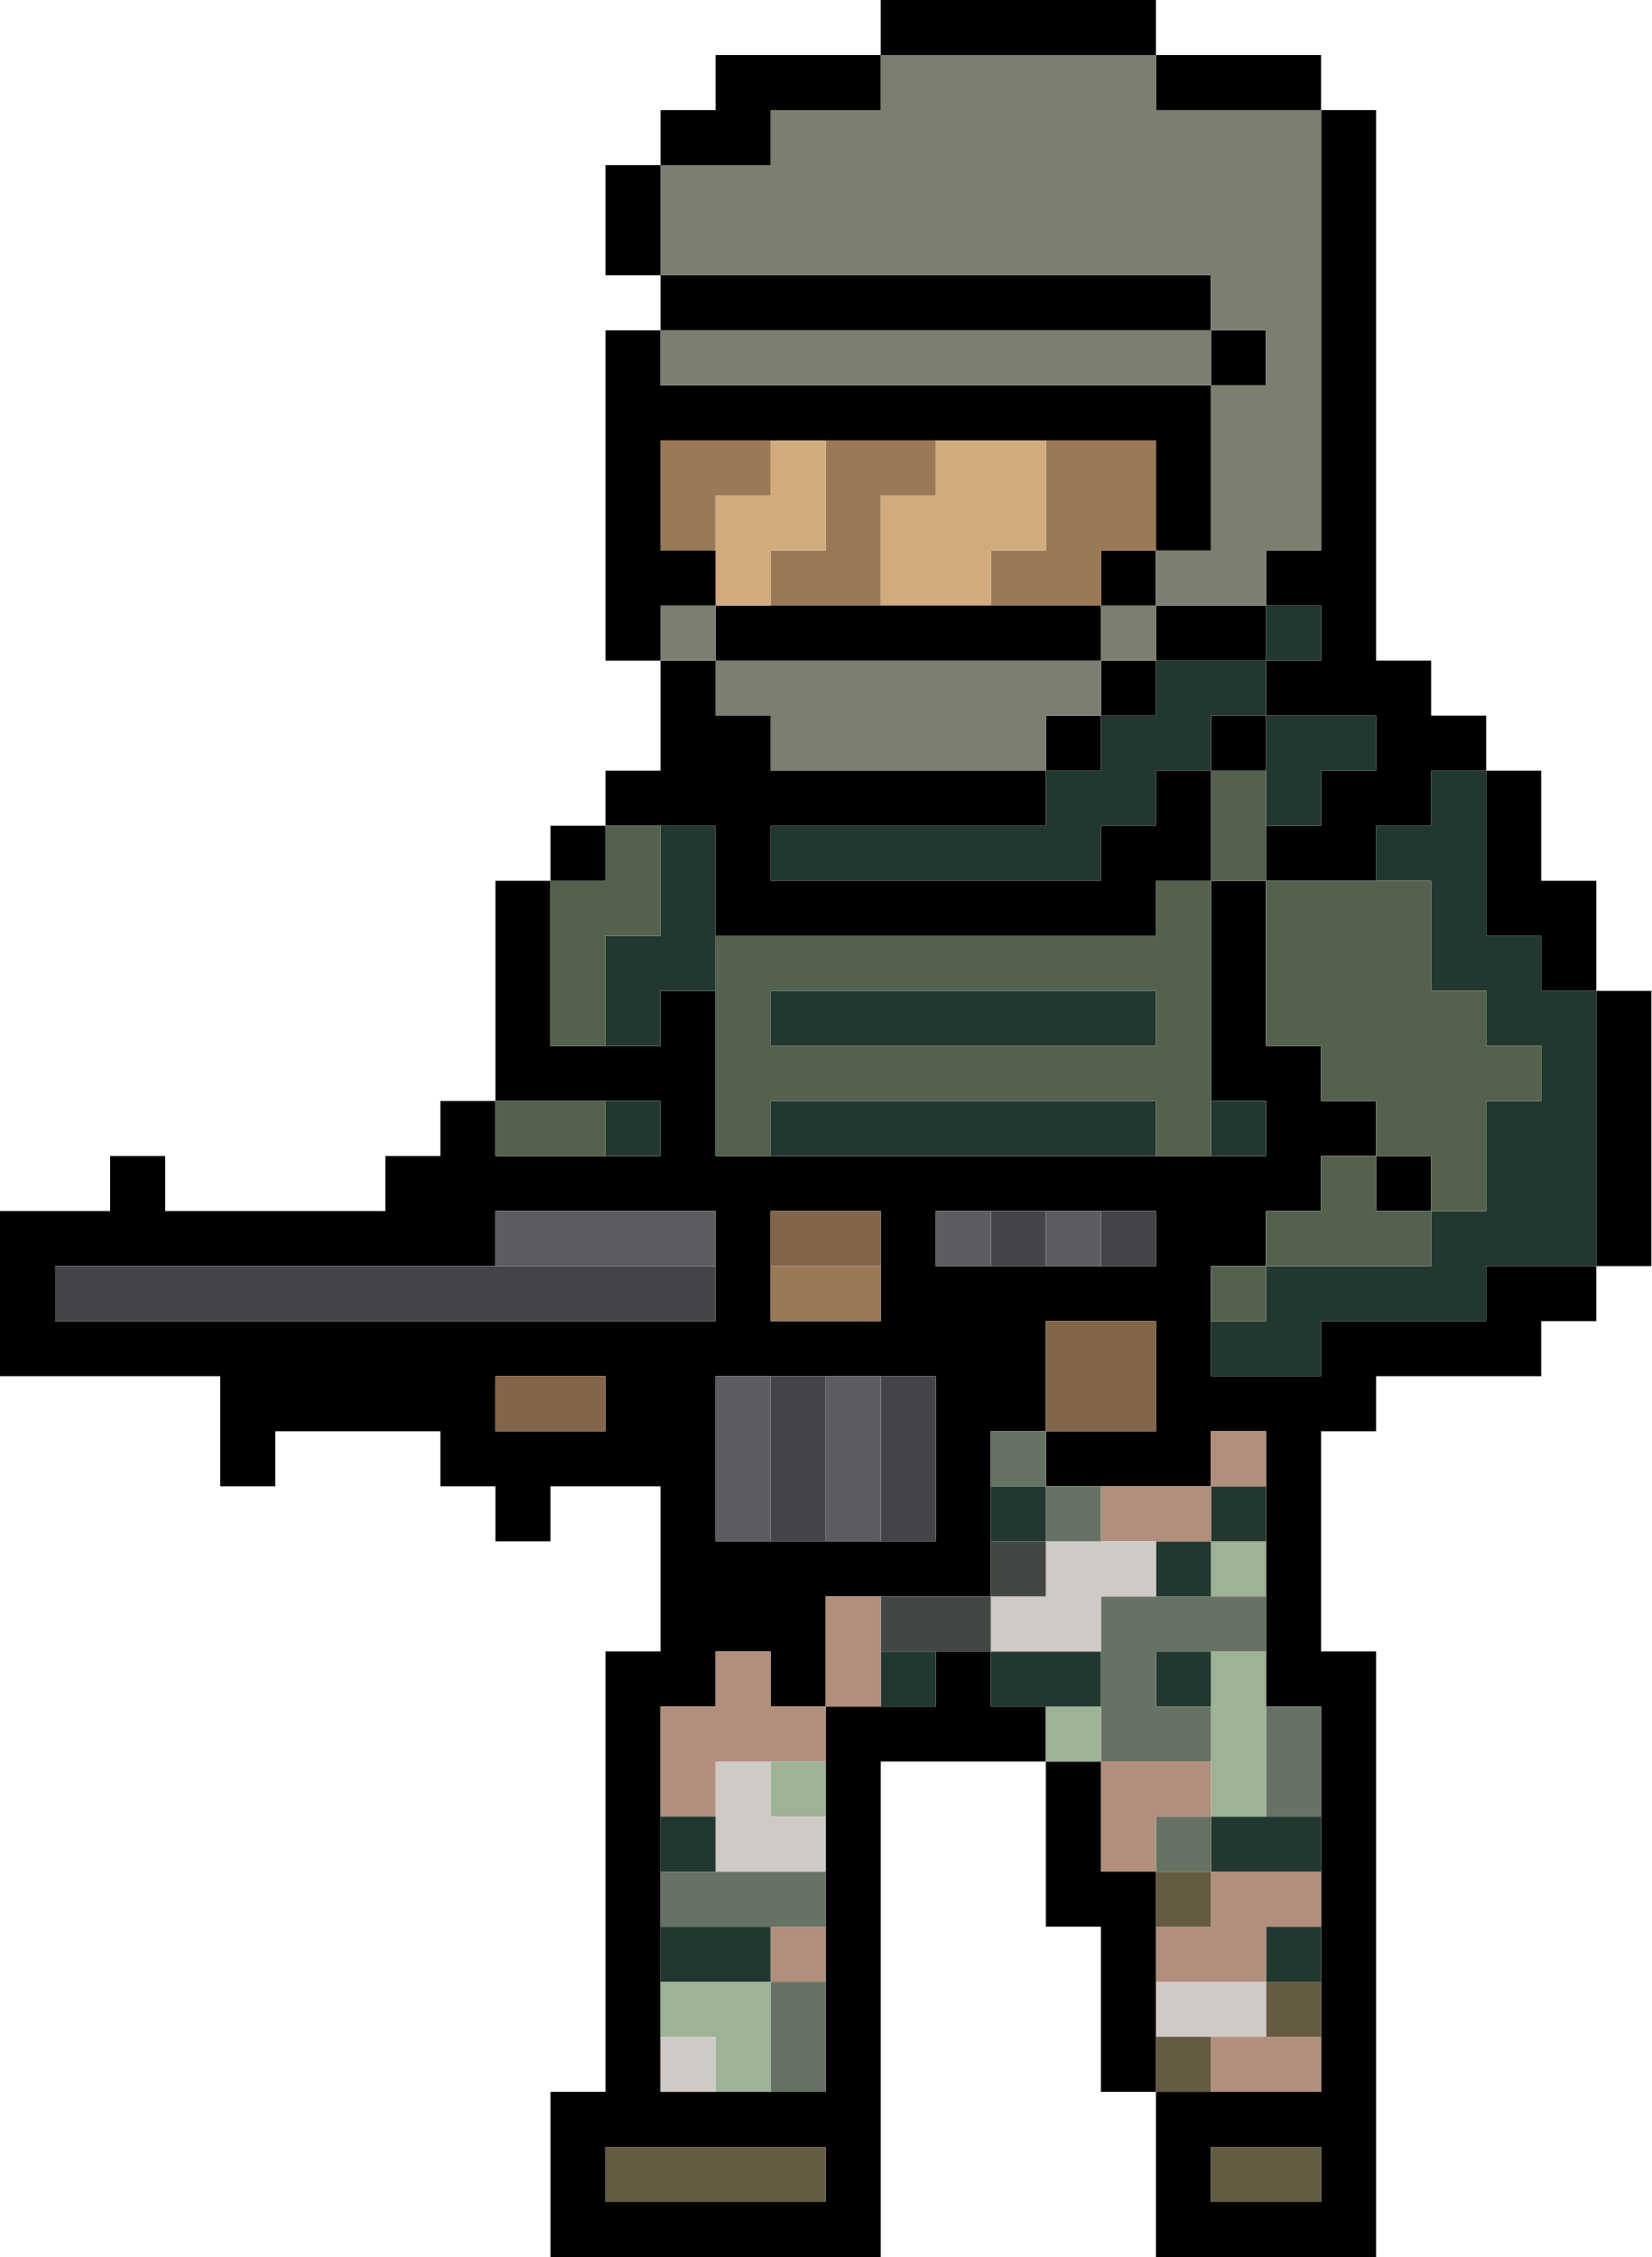
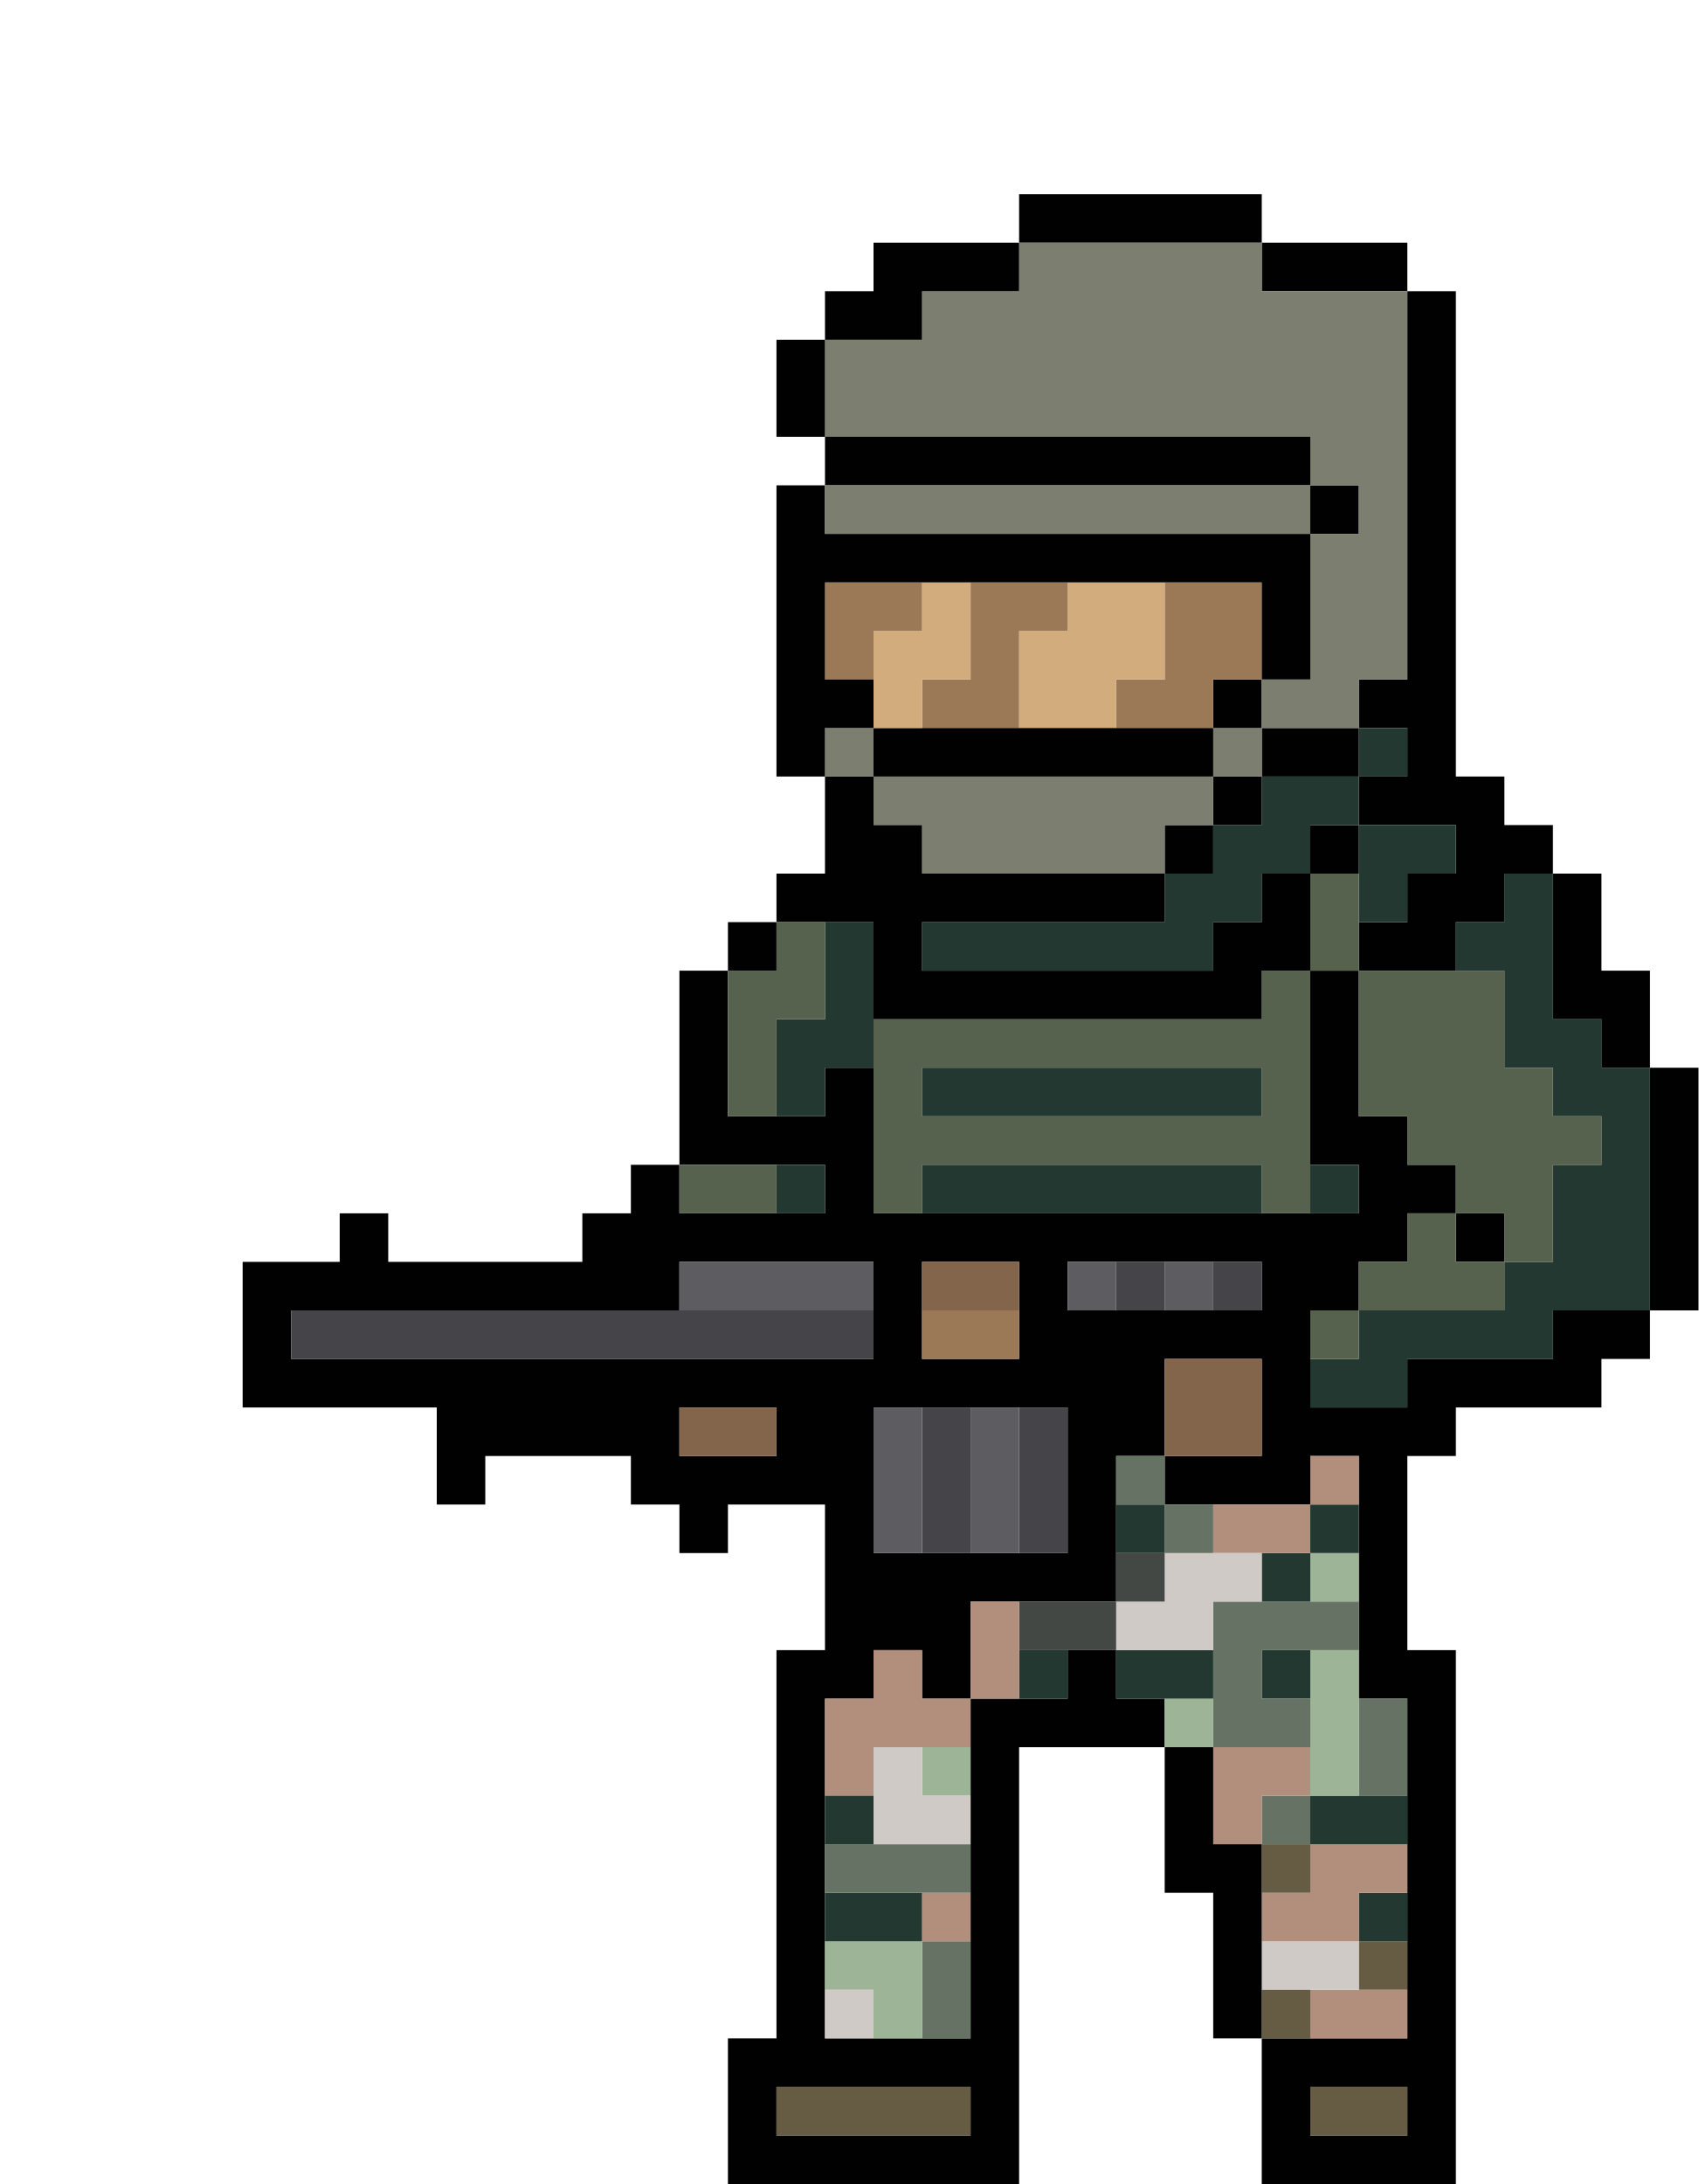
- <svg xmlns="http://www.w3.org/2000/svg" id="Layer_1" data-name="Layer 1" viewBox="0 0 60 82">
+ <svg xmlns="http://www.w3.org/2000/svg" id="Layer_1" data-name="Layer 1" viewBox="0 0 70 90">
  <defs>
    <style>
      .cls-1 {
-         fill: #9cb396;
+         fill: #cfcac6;
      }

      .cls-2 {
-         fill: #cfcac6;
+         fill: #9db497;
      }

      .cls-3 {
-         fill: #21372f;
+         fill: #d3ac7e;
      }

      .cls-4 {
-         fill: #d2ab7d;
+         fill: #9b7957;
      }

      .cls-5 {
-         fill: #54624d;
+         fill: #83654b;
      }

      .cls-6 {
-         fill: #434743;
+         fill: #b28f7d;
      }

      .cls-7 {
+         fill: #665b43;
+       }
+ 
+       .cls-8 {
        fill: #7c7e70;
      }

-       .cls-8 {
-         fill: #667263;
-       }
- 
      .cls-9 {
-         fill: #655a42;
+         fill: #5d5d61;
      }

      .cls-10 {
-         fill: #444448;
+         fill: #223830;
      }

      .cls-11 {
-         fill: #83654a;
+         fill: #454549;
      }

      .cls-12 {
-         fill: #5d5c61;
+         fill: #56624d;
      }

      .cls-13 {
-         fill: #b28e7c;
+         fill: #010101;
      }

      .cls-14 {
-         fill: #9b7856;
+         fill: #444844;
+       }
+ 
+       .cls-15 {
+         fill: #667364;
      }
    </style>
  </defs>
-   <polygon points="58 36 58 38 58 40 58 42 58 44 58 46 60 46 60 44 60 42 60 40 60 38 60 36 58 36" />
-   <polygon class="cls-3" points="58 42 58 40 58 38 58 36 56 36 56 34 54 34 54 32 54 30 54 28 52 28 52 30 50 30 50 32 52 32 52 34 52 36 54 36 54 38 56 38 56 40 54 40 54 42 54 44 52 44 52 46 50 46 48 46 46 46 46 48 44 48 44 50 46 50 48 50 48 48 50 48 52 48 54 48 54 46 56 46 58 46 58 44 58 42" />
-   <path d="M54,46v2h-6v2h-4v-4h2v-2h2v-2h2v-2h-2v-2h-2v-6h-2v8h2v2h-20v-6h-2v2h-4v-6h-2v8h6v2h-6v-2h-2v2h-2v2H6v-2h-2v2H0v6h8v4h2v-2h6v2h2v2h2v-2h4v6h-2v16h-2v6h12v-18h6v-2h-2v-2h-2v2h-4v14h-6v-14h2v-2h2v2h2v-4h6v-6h2v-4h4v4h-4v2h6v-2h2v10h2v14h-6v6h8v-22h-2v-8h2v-2h6v-2h2v-2h-4ZM26,78h4v2h-8v-2h4ZM30,44h2v4h-4v-4h2ZM6,48H2v-2h16v-2h8v4H6ZM20,52h-2v-2h4v2h-2ZM34,54v2h-8v-6h8v4ZM40,46h-6v-2h8v2h-2ZM48,80h-4v-2h4v2Z" />
-   <polygon points="54 32 54 34 56 34 56 36 58 36 58 34 58 32 56 32 56 30 56 28 54 28 54 30 54 32" />
-   <rect x="50" y="42" width="2" height="2" />
-   <polygon class="cls-5" points="50 42 48 42 48 44 46 44 46 46 48 46 50 46 52 46 52 44 50 44 50 42" />
-   <polygon points="48 8 48 10 48 12 48 14 48 16 48 18 48 20 46 20 46 22 48 22 48 24 46 24 46 26 48 26 50 26 50 28 48 28 48 30 46 30 46 32 48 32 50 32 50 30 52 30 52 28 54 28 54 26 52 26 52 24 50 24 50 22 50 20 50 18 50 16 50 14 50 12 50 10 50 8 50 6 50 4 48 4 48 6 48 8" />
-   <rect class="cls-9" x="46" y="72" width="2" height="2" />
-   <rect class="cls-3" x="46" y="70" width="2" height="2" />
-   <polygon class="cls-8" points="46 66 48 66 48 64 48 62 46 62 46 64 46 66" />
-   <polygon class="cls-5" points="46 32 46 34 46 36 46 38 48 38 48 40 50 40 50 42 52 42 52 44 54 44 54 42 54 40 56 40 56 38 54 38 54 36 52 36 52 34 52 32 50 32 48 32 46 32" />
-   <polygon class="cls-3" points="46 30 48 30 48 28 50 28 50 26 48 26 46 26 46 28 46 30" />
-   <rect class="cls-3" x="46" y="22" width="2" height="2" />
-   <polygon class="cls-9" points="44 78 44 80 46 80 48 80 48 78 46 78 44 78" />
-   <polygon class="cls-13" points="44 74 44 76 46 76 48 76 48 74 46 74 44 74" />
-   <polygon class="cls-2" points="46 72 44 72 42 72 42 74 44 74 46 74 46 72" />
-   <polygon class="cls-13" points="44 68 44 70 42 70 42 72 44 72 46 72 46 70 48 70 48 68 46 68 44 68" />
-   <polygon class="cls-3" points="44 66 44 68 46 68 48 68 48 66 46 66 44 66" />
-   <polygon class="cls-1" points="44 62 44 64 44 66 46 66 46 64 46 62 46 60 44 60 44 62" />
-   <rect class="cls-1" x="44" y="56" width="2" height="2" />
-   <rect class="cls-3" x="44" y="54" width="2" height="2" />
-   <rect class="cls-13" x="44" y="52" width="2" height="2" />
-   <rect class="cls-5" x="44" y="46" width="2" height="2" />
-   <rect class="cls-3" x="44" y="40" width="2" height="2" />
-   <polygon class="cls-5" points="46 28 44 28 44 30 44 32 46 32 46 30 46 28" />
-   <rect x="44" y="26" width="2" height="2" />
-   <polygon class="cls-3" points="46 26 46 24 44 24 42 24 42 26 40 26 40 28 38 28 38 30 36 30 34 30 32 30 30 30 28 30 28 32 30 32 32 32 34 32 36 32 38 32 40 32 40 30 42 30 42 28 44 28 44 26 46 26" />
-   <rect x="44" y="12" width="2" height="2" />
-   <rect class="cls-9" x="42" y="74" width="2" height="2" />
-   <rect class="cls-9" x="42" y="68" width="2" height="2" />
-   <rect class="cls-8" x="42" y="66" width="2" height="2" />
-   <polygon class="cls-13" points="44 66 44 64 42 64 40 64 40 66 40 68 42 68 42 66 44 66" />
-   <rect class="cls-3" x="42" y="60" width="2" height="2" />
-   <polygon class="cls-8" points="42 58 40 58 40 60 40 62 40 64 42 64 44 64 44 62 42 62 42 60 44 60 46 60 46 58 44 58 42 58" />
-   <rect class="cls-3" x="42" y="56" width="2" height="2" />
-   <path class="cls-5" d="M42,34h-16v8h2v-2h14v2h2v-10h-2v2ZM42,38h-14v-2h14v2Z" />
-   <polygon points="44 24 46 24 46 22 44 22 42 22 42 24 44 24" />
-   <polygon points="44 4 46 4 48 4 48 2 46 2 44 2 42 2 42 4 44 4" />
-   <polygon points="42 72 42 70 42 68 40 68 40 66 40 64 38 64 38 66 38 68 38 70 40 70 40 72 40 74 40 76 42 76 42 74 42 72" />
-   <polygon class="cls-13" points="42 56 44 56 44 54 42 54 40 54 40 56 42 56" />
-   <polygon class="cls-11" points="42 52 42 50 42 48 40 48 38 48 38 50 38 52 40 52 42 52" />
-   <rect class="cls-10" x="40" y="44" width="2" height="2" />
-   <polygon class="cls-3" points="40 40 38 40 36 40 34 40 32 40 30 40 28 40 28 42 30 42 32 42 34 42 36 42 38 42 40 42 42 42 42 40 40 40" />
-   <rect x="40" y="24" width="2" height="2" />
-   <rect class="cls-7" x="40" y="22" width="2" height="2" />
-   <rect x="40" y="20" width="2" height="2" />
-   <rect class="cls-1" x="38" y="62" width="2" height="2" />
-   <polygon class="cls-3" points="40 60 38 60 36 60 36 62 38 62 40 62 40 60" />
-   <polygon class="cls-2" points="40 60 40 58 42 58 42 56 40 56 38 56 38 58 36 58 36 60 38 60 40 60" />
-   <rect class="cls-8" x="38" y="54" width="2" height="2" />
-   <rect class="cls-12" x="38" y="44" width="2" height="2" />
-   <polygon class="cls-3" points="38 36 36 36 34 36 32 36 30 36 28 36 28 38 30 38 32 38 34 38 36 38 38 38 40 38 42 38 42 36 40 36 38 36" />
-   <rect x="38" y="26" width="2" height="2" />
-   <polygon class="cls-7" points="40 26 40 24 38 24 36 24 34 24 32 24 30 24 28 24 26 24 26 26 28 26 28 28 30 28 32 28 34 28 36 28 38 28 38 26 40 26" />
-   <polygon class="cls-14" points="38 20 36 20 36 22 38 22 40 22 40 20 42 20 42 18 42 16 40 16 38 16 38 18 38 20" />
-   <rect class="cls-6" x="36" y="56" width="2" height="2" />
-   <rect class="cls-3" x="36" y="54" width="2" height="2" />
-   <rect class="cls-8" x="36" y="52" width="2" height="2" />
-   <rect class="cls-10" x="36" y="44" width="2" height="2" />
-   <polygon class="cls-6" points="34 58 32 58 32 60 34 60 36 60 36 58 34 58" />
-   <rect class="cls-12" x="34" y="44" width="2" height="2" />
-   <polygon points="36 2 38 2 40 2 42 2 42 0 40 0 38 0 36 0 34 0 32 0 32 2 34 2 36 2" />
-   <rect class="cls-3" x="32" y="60" width="2" height="2" />
-   <polygon class="cls-10" points="32 50 32 52 32 54 32 56 34 56 34 54 34 52 34 50 32 50" />
-   <polygon class="cls-4" points="32 18 32 20 32 22 34 22 36 22 36 20 38 20 38 18 38 16 36 16 34 16 34 18 32 18" />
-   <polygon class="cls-13" points="32 58 30 58 30 60 30 62 32 62 32 60 32 58" />
-   <polygon class="cls-12" points="32 52 32 50 30 50 30 52 30 54 30 56 32 56 32 54 32 52" />
-   <polygon class="cls-14" points="30 20 28 20 28 22 30 22 32 22 32 20 32 18 34 18 34 16 32 16 30 16 30 18 30 20" />
-   <polygon class="cls-8" points="28 74 28 76 30 76 30 74 30 72 28 72 28 74" />
-   <rect class="cls-13" x="28" y="70" width="2" height="2" />
-   <rect class="cls-1" x="28" y="64" width="2" height="2" />
-   <polygon class="cls-10" points="30 52 30 50 28 50 28 52 28 54 28 56 30 56 30 54 30 52" />
-   <polygon class="cls-14" points="28 46 28 48 30 48 32 48 32 46 30 46 28 46" />
-   <polygon class="cls-11" points="30 46 32 46 32 44 30 44 28 44 28 46 30 46" />
-   <polygon points="30 24 32 24 34 24 36 24 38 24 40 24 40 22 38 22 36 22 34 22 32 22 30 22 28 22 26 22 26 24 28 24 30 24" />
-   <polygon class="cls-1" points="28 72 26 72 24 72 24 74 26 74 26 76 28 76 28 74 28 72" />
-   <polygon class="cls-3" points="28 72 28 70 26 70 24 70 24 72 26 72 28 72" />
-   <polygon class="cls-8" points="26 68 24 68 24 70 26 70 28 70 30 70 30 68 28 68 26 68" />
-   <polygon class="cls-2" points="28 64 26 64 26 66 26 68 28 68 30 68 30 66 28 66 28 64" />
-   <polygon class="cls-13" points="28 60 26 60 26 62 24 62 24 64 24 66 26 66 26 64 28 64 30 64 30 62 28 62 28 60" />
-   <polygon class="cls-12" points="28 52 28 50 26 50 26 52 26 54 26 56 28 56 28 54 28 52" />
-   <polygon class="cls-4" points="28 20 30 20 30 18 30 16 28 16 28 18 26 18 26 20 26 22 28 22 28 20" />
-   <polygon class="cls-14" points="28 18 28 16 26 16 24 16 24 18 24 20 26 20 26 18 28 18" />
-   <polygon points="28 12 30 12 32 12 34 12 36 12 38 12 40 12 42 12 44 12 44 10 42 10 40 10 38 10 36 10 34 10 32 10 30 10 28 10 26 10 24 10 24 12 26 12 28 12" />
-   <polygon class="cls-7" points="28 10 30 10 32 10 34 10 36 10 38 10 40 10 42 10 44 10 44 12 46 12 46 14 44 14 44 16 44 18 44 20 42 20 42 22 44 22 46 22 46 20 48 20 48 18 48 16 48 14 48 12 48 10 48 8 48 6 48 4 46 4 44 4 42 4 42 2 40 2 38 2 36 2 34 2 32 2 32 4 30 4 28 4 28 6 26 6 24 6 24 8 24 10 26 10 28 10" />
-   <polygon points="28 6 28 4 30 4 32 4 32 2 30 2 28 2 26 2 26 4 24 4 24 6 26 6 28 6" />
-   <rect class="cls-2" x="24" y="74" width="2" height="2" />
-   <rect class="cls-3" x="24" y="66" width="2" height="2" />
-   <polygon class="cls-3" points="26 32 26 30 24 30 24 32 24 34 22 34 22 36 22 38 24 38 24 36 26 36 26 34 26 32" />
-   <polygon points="26 30 26 32 26 34 28 34 30 34 32 34 34 34 36 34 38 34 40 34 42 34 42 32 44 32 44 30 44 28 42 28 42 30 40 30 40 32 38 32 36 32 34 32 32 32 30 32 28 32 28 30 30 30 32 30 34 30 36 30 38 30 38 28 36 28 34 28 32 28 30 28 28 28 28 26 26 26 26 24 24 24 24 26 24 28 22 28 22 30 24 30 26 30" />
-   <rect class="cls-7" x="24" y="22" width="2" height="2" />
-   <polygon points="26 22 26 20 24 20 24 18 24 16 26 16 28 16 30 16 32 16 34 16 36 16 38 16 40 16 42 16 42 18 42 20 44 20 44 18 44 16 44 14 42 14 40 14 38 14 36 14 34 14 32 14 30 14 28 14 26 14 24 14 24 12 22 12 22 14 22 16 22 18 22 20 22 22 22 24 24 24 24 22 26 22" />
-   <polygon class="cls-7" points="26 14 28 14 30 14 32 14 34 14 36 14 38 14 40 14 42 14 44 14 44 12 42 12 40 12 38 12 36 12 34 12 32 12 30 12 28 12 26 12 24 12 24 14 26 14" />
-   <polygon class="cls-9" points="22 80 24 80 26 80 28 80 30 80 30 78 28 78 26 78 24 78 22 78 22 80" />
-   <rect class="cls-3" x="22" y="40" width="2" height="2" />
-   <polygon points="24 6 22 6 22 8 22 10 24 10 24 8 24 6" />
-   <polygon class="cls-11" points="20 50 18 50 18 52 20 52 22 52 22 50 20 50" />
-   <polygon class="cls-12" points="22 46 24 46 26 46 26 44 24 44 22 44 20 44 18 44 18 46 20 46 22 46" />
-   <polygon class="cls-5" points="20 36 20 38 22 38 22 36 22 34 24 34 24 32 24 30 22 30 22 32 20 32 20 34 20 36" />
-   <rect x="20" y="30" width="2" height="2" />
-   <polygon class="cls-5" points="20 42 22 42 22 40 20 40 18 40 18 42 20 42" />
-   <polygon class="cls-10" points="12 48 14 48 16 48 18 48 20 48 22 48 24 48 26 48 26 46 24 46 22 46 20 46 18 46 16 46 14 46 12 46 10 46 8 46 6 46 4 46 2 46 2 48 4 48 6 48 8 48 10 48 12 48" />
+   <polygon class="cls-13" points="68 44 68 46 68 48 68 50 68 52 68 54 70 54 70 52 70 50 70 48 70 46 70 44 68 44" />
+   <polygon class="cls-10" points="68 50 68 48 68 46 68 44 66 44 66 42 64 42 64 40 64 38 64 36 62 36 62 38 60 38 60 40 62 40 62 42 62 44 64 44 64 46 66 46 66 48 64 48 64 50 64 52 62 52 62 54 60 54 58 54 56 54 56 56 54 56 54 58 56 58 58 58 58 56 60 56 62 56 64 56 64 54 66 54 68 54 68 52 68 50" />
+   <path class="cls-13" d="M64,54v2h-6v2h-4v-4h2v-2h2v-2h2v-2h-2v-2h-2v-6h-2v8h2v2h-20v-6h-2v2h-4v-6h-2v8h6v2h-6v-2h-2v2h-2v2h-8v-2h-2v2h-4v6h8v4h2v-2h6v2h2v2h2v-2h4v6h-2v16h-2v6h12v-18h6v-2h-2v-2h-2v2h-4v14h-6v-14h2v-2h2v2h2v-4h6v-6h2v-4h4v4h-4v2h6v-2h2v10h2v14h-6v6h8v-22h-2v-8h2v-2h6v-2h2v-2h-4ZM36,86h4v2h-8v-2h4ZM40,52h2v4h-4v-4h2ZM16,56h-4v-2h16v-2h8v4h-20ZM30,60h-2v-2h4v2h-2ZM44,62v2h-8v-6h8v4ZM50,54h-6v-2h8v2h-2ZM58,88h-4v-2h4v2Z" />
+   <polygon class="cls-13" points="64 40 64 42 66 42 66 44 68 44 68 42 68 40 66 40 66 38 66 36 64 36 64 38 64 40" />
+   <rect class="cls-13" x="60" y="50" width="2" height="2" />
+   <polygon class="cls-12" points="60 50 58 50 58 52 56 52 56 54 58 54 60 54 62 54 62 52 60 52 60 50" />
+   <polygon class="cls-13" points="58 16 58 18 58 20 58 22 58 24 58 26 58 28 56 28 56 30 58 30 58 32 56 32 56 34 58 34 60 34 60 36 58 36 58 38 56 38 56 40 58 40 60 40 60 38 62 38 62 36 64 36 64 34 62 34 62 32 60 32 60 30 60 28 60 26 60 24 60 22 60 20 60 18 60 16 60 14 60 12 58 12 58 14 58 16" />
+   <rect class="cls-7" x="56" y="80" width="2" height="2" />
+   <rect class="cls-10" x="56" y="78" width="2" height="2" />
+   <polygon class="cls-15" points="56 74 58 74 58 72 58 70 56 70 56 72 56 74" />
+   <polygon class="cls-12" points="56 40 56 42 56 44 56 46 58 46 58 48 60 48 60 50 62 50 62 52 64 52 64 50 64 48 66 48 66 46 64 46 64 44 62 44 62 42 62 40 60 40 58 40 56 40" />
+   <polygon class="cls-10" points="56 38 58 38 58 36 60 36 60 34 58 34 56 34 56 36 56 38" />
+   <rect class="cls-10" x="56" y="30" width="2" height="2" />
+   <polygon class="cls-7" points="54 86 54 88 56 88 58 88 58 86 56 86 54 86" />
+   <polygon class="cls-6" points="54 82 54 84 56 84 58 84 58 82 56 82 54 82" />
+   <polygon class="cls-1" points="56 80 54 80 52 80 52 82 54 82 56 82 56 80" />
+   <polygon class="cls-6" points="54 76 54 78 52 78 52 80 54 80 56 80 56 78 58 78 58 76 56 76 54 76" />
+   <polygon class="cls-10" points="54 74 54 76 56 76 58 76 58 74 56 74 54 74" />
+   <polygon class="cls-2" points="54 70 54 72 54 74 56 74 56 72 56 70 56 68 54 68 54 70" />
+   <rect class="cls-2" x="54" y="64" width="2" height="2" />
+   <rect class="cls-10" x="54" y="62" width="2" height="2" />
+   <rect class="cls-6" x="54" y="60" width="2" height="2" />
+   <rect class="cls-12" x="54" y="54" width="2" height="2" />
+   <rect class="cls-10" x="54" y="48" width="2" height="2" />
+   <polygon class="cls-12" points="56 36 54 36 54 38 54 40 56 40 56 38 56 36" />
+   <rect class="cls-13" x="54" y="34" width="2" height="2" />
+   <polygon class="cls-10" points="56 34 56 32 54 32 52 32 52 34 50 34 50 36 48 36 48 38 46 38 44 38 42 38 40 38 38 38 38 40 40 40 42 40 44 40 46 40 48 40 50 40 50 38 52 38 52 36 54 36 54 34 56 34" />
+   <rect class="cls-13" x="54" y="20" width="2" height="2" />
+   <rect class="cls-7" x="52" y="82" width="2" height="2" />
+   <rect class="cls-7" x="52" y="76" width="2" height="2" />
+   <rect class="cls-15" x="52" y="74" width="2" height="2" />
+   <polygon class="cls-6" points="54 74 54 72 52 72 50 72 50 74 50 76 52 76 52 74 54 74" />
+   <rect class="cls-10" x="52" y="68" width="2" height="2" />
+   <polygon class="cls-15" points="52 66 50 66 50 68 50 70 50 72 52 72 54 72 54 70 52 70 52 68 54 68 56 68 56 66 54 66 52 66" />
+   <rect class="cls-10" x="52" y="64" width="2" height="2" />
+   <path class="cls-12" d="M52,42h-16v8h2v-2h14v2h2v-10h-2v2ZM52,46h-14v-2h14v2Z" />
+   <polygon class="cls-13" points="54 32 56 32 56 30 54 30 52 30 52 32 54 32" />
+   <polygon class="cls-13" points="54 12 56 12 58 12 58 10 56 10 54 10 52 10 52 12 54 12" />
+   <polygon class="cls-13" points="52 80 52 78 52 76 50 76 50 74 50 72 48 72 48 74 48 76 48 78 50 78 50 80 50 82 50 84 52 84 52 82 52 80" />
+   <polygon class="cls-6" points="52 64 54 64 54 62 52 62 50 62 50 64 52 64" />
+   <polygon class="cls-5" points="52 60 52 58 52 56 50 56 48 56 48 58 48 60 50 60 52 60" />
+   <rect class="cls-11" x="50" y="52" width="2" height="2" />
+   <polygon class="cls-10" points="50 48 48 48 46 48 44 48 42 48 40 48 38 48 38 50 40 50 42 50 44 50 46 50 48 50 50 50 52 50 52 48 50 48" />
+   <rect class="cls-13" x="50" y="32" width="2" height="2" />
+   <rect class="cls-8" x="50" y="30" width="2" height="2" />
+   <rect class="cls-13" x="50" y="28" width="2" height="2" />
+   <rect class="cls-2" x="48" y="70" width="2" height="2" />
+   <polygon class="cls-10" points="50 68 48 68 46 68 46 70 48 70 50 70 50 68" />
+   <polygon class="cls-1" points="50 68 50 66 52 66 52 64 50 64 48 64 48 66 46 66 46 68 48 68 50 68" />
+   <rect class="cls-15" x="48" y="62" width="2" height="2" />
+   <rect class="cls-9" x="48" y="52" width="2" height="2" />
+   <polygon class="cls-10" points="48 44 46 44 44 44 42 44 40 44 38 44 38 46 40 46 42 46 44 46 46 46 48 46 50 46 52 46 52 44 50 44 48 44" />
+   <rect class="cls-13" x="48" y="34" width="2" height="2" />
+   <polygon class="cls-8" points="50 34 50 32 48 32 46 32 44 32 42 32 40 32 38 32 36 32 36 34 38 34 38 36 40 36 42 36 44 36 46 36 48 36 48 34 50 34" />
+   <polygon class="cls-4" points="48 28 46 28 46 30 48 30 50 30 50 28 52 28 52 26 52 24 50 24 48 24 48 26 48 28" />
+   <rect class="cls-14" x="46" y="64" width="2" height="2" />
+   <rect class="cls-10" x="46" y="62" width="2" height="2" />
+   <rect class="cls-15" x="46" y="60" width="2" height="2" />
+   <rect class="cls-11" x="46" y="52" width="2" height="2" />
+   <polygon class="cls-14" points="44 66 42 66 42 68 44 68 46 68 46 66 44 66" />
+   <rect class="cls-9" x="44" y="52" width="2" height="2" />
+   <polygon class="cls-13" points="46 10 48 10 50 10 52 10 52 8 50 8 48 8 46 8 44 8 42 8 42 10 44 10 46 10" />
+   <rect class="cls-10" x="42" y="68" width="2" height="2" />
+   <polygon class="cls-11" points="42 58 42 60 42 62 42 64 44 64 44 62 44 60 44 58 42 58" />
+   <polygon class="cls-3" points="42 26 42 28 42 30 44 30 46 30 46 28 48 28 48 26 48 24 46 24 44 24 44 26 42 26" />
+   <polygon class="cls-6" points="42 66 40 66 40 68 40 70 42 70 42 68 42 66" />
+   <polygon class="cls-9" points="42 60 42 58 40 58 40 60 40 62 40 64 42 64 42 62 42 60" />
+   <polygon class="cls-4" points="40 28 38 28 38 30 40 30 42 30 42 28 42 26 44 26 44 24 42 24 40 24 40 26 40 28" />
+   <polygon class="cls-15" points="38 82 38 84 40 84 40 82 40 80 38 80 38 82" />
+   <rect class="cls-6" x="38" y="78" width="2" height="2" />
+   <rect class="cls-2" x="38" y="72" width="2" height="2" />
+   <polygon class="cls-11" points="40 60 40 58 38 58 38 60 38 62 38 64 40 64 40 62 40 60" />
+   <polygon class="cls-4" points="38 54 38 56 40 56 42 56 42 54 40 54 38 54" />
+   <polygon class="cls-5" points="40 54 42 54 42 52 40 52 38 52 38 54 40 54" />
+   <polygon class="cls-13" points="40 32 42 32 44 32 46 32 48 32 50 32 50 30 48 30 46 30 44 30 42 30 40 30 38 30 36 30 36 32 38 32 40 32" />
+   <polygon class="cls-2" points="38 80 36 80 34 80 34 82 36 82 36 84 38 84 38 82 38 80" />
+   <polygon class="cls-10" points="38 80 38 78 36 78 34 78 34 80 36 80 38 80" />
+   <polygon class="cls-15" points="36 76 34 76 34 78 36 78 38 78 40 78 40 76 38 76 36 76" />
+   <polygon class="cls-1" points="38 72 36 72 36 74 36 76 38 76 40 76 40 74 38 74 38 72" />
+   <polygon class="cls-6" points="38 68 36 68 36 70 34 70 34 72 34 74 36 74 36 72 38 72 40 72 40 70 38 70 38 68" />
+   <polygon class="cls-9" points="38 60 38 58 36 58 36 60 36 62 36 64 38 64 38 62 38 60" />
+   <polygon class="cls-3" points="38 28 40 28 40 26 40 24 38 24 38 26 36 26 36 28 36 30 38 30 38 28" />
+   <polygon class="cls-4" points="38 26 38 24 36 24 34 24 34 26 34 28 36 28 36 26 38 26" />
+   <polygon class="cls-13" points="38 20 40 20 42 20 44 20 46 20 48 20 50 20 52 20 54 20 54 18 52 18 50 18 48 18 46 18 44 18 42 18 40 18 38 18 36 18 34 18 34 20 36 20 38 20" />
+   <polygon class="cls-8" points="38 18 40 18 42 18 44 18 46 18 48 18 50 18 52 18 54 18 54 20 56 20 56 22 54 22 54 24 54 26 54 28 52 28 52 30 54 30 56 30 56 28 58 28 58 26 58 24 58 22 58 20 58 18 58 16 58 14 58 12 56 12 54 12 52 12 52 10 50 10 48 10 46 10 44 10 42 10 42 12 40 12 38 12 38 14 36 14 34 14 34 16 34 18 36 18 38 18" />
+   <polygon class="cls-13" points="38 14 38 12 40 12 42 12 42 10 40 10 38 10 36 10 36 12 34 12 34 14 36 14 38 14" />
+   <rect class="cls-1" x="34" y="82" width="2" height="2" />
+   <rect class="cls-10" x="34" y="74" width="2" height="2" />
+   <polygon class="cls-10" points="36 40 36 38 34 38 34 40 34 42 32 42 32 44 32 46 34 46 34 44 36 44 36 42 36 40" />
+   <polygon class="cls-13" points="36 38 36 40 36 42 38 42 40 42 42 42 44 42 46 42 48 42 50 42 52 42 52 40 54 40 54 38 54 36 52 36 52 38 50 38 50 40 48 40 46 40 44 40 42 40 40 40 38 40 38 38 40 38 42 38 44 38 46 38 48 38 48 36 46 36 44 36 42 36 40 36 38 36 38 34 36 34 36 32 34 32 34 34 34 36 32 36 32 38 34 38 36 38" />
+   <rect class="cls-8" x="34" y="30" width="2" height="2" />
+   <polygon class="cls-13" points="36 30 36 28 34 28 34 26 34 24 36 24 38 24 40 24 42 24 44 24 46 24 48 24 50 24 52 24 52 26 52 28 54 28 54 26 54 24 54 22 52 22 50 22 48 22 46 22 44 22 42 22 40 22 38 22 36 22 34 22 34 20 32 20 32 22 32 24 32 26 32 28 32 30 32 32 34 32 34 30 36 30" />
+   <polygon class="cls-8" points="36 22 38 22 40 22 42 22 44 22 46 22 48 22 50 22 52 22 54 22 54 20 52 20 50 20 48 20 46 20 44 20 42 20 40 20 38 20 36 20 34 20 34 22 36 22" />
+   <polygon class="cls-7" points="32 88 34 88 36 88 38 88 40 88 40 86 38 86 36 86 34 86 32 86 32 88" />
+   <rect class="cls-10" x="32" y="48" width="2" height="2" />
+   <polygon class="cls-13" points="34 14 32 14 32 16 32 18 34 18 34 16 34 14" />
+   <polygon class="cls-5" points="30 58 28 58 28 60 30 60 32 60 32 58 30 58" />
+   <polygon class="cls-9" points="32 54 34 54 36 54 36 52 34 52 32 52 30 52 28 52 28 54 30 54 32 54" />
+   <polygon class="cls-12" points="30 44 30 46 32 46 32 44 32 42 34 42 34 40 34 38 32 38 32 40 30 40 30 42 30 44" />
+   <rect class="cls-13" x="30" y="38" width="2" height="2" />
+   <polygon class="cls-12" points="30 50 32 50 32 48 30 48 28 48 28 50 30 50" />
+   <polygon class="cls-11" points="22 56 24 56 26 56 28 56 30 56 32 56 34 56 36 56 36 54 34 54 32 54 30 54 28 54 26 54 24 54 22 54 20 54 18 54 16 54 14 54 12 54 12 56 14 56 16 56 18 56 20 56 22 56" />
</svg>
